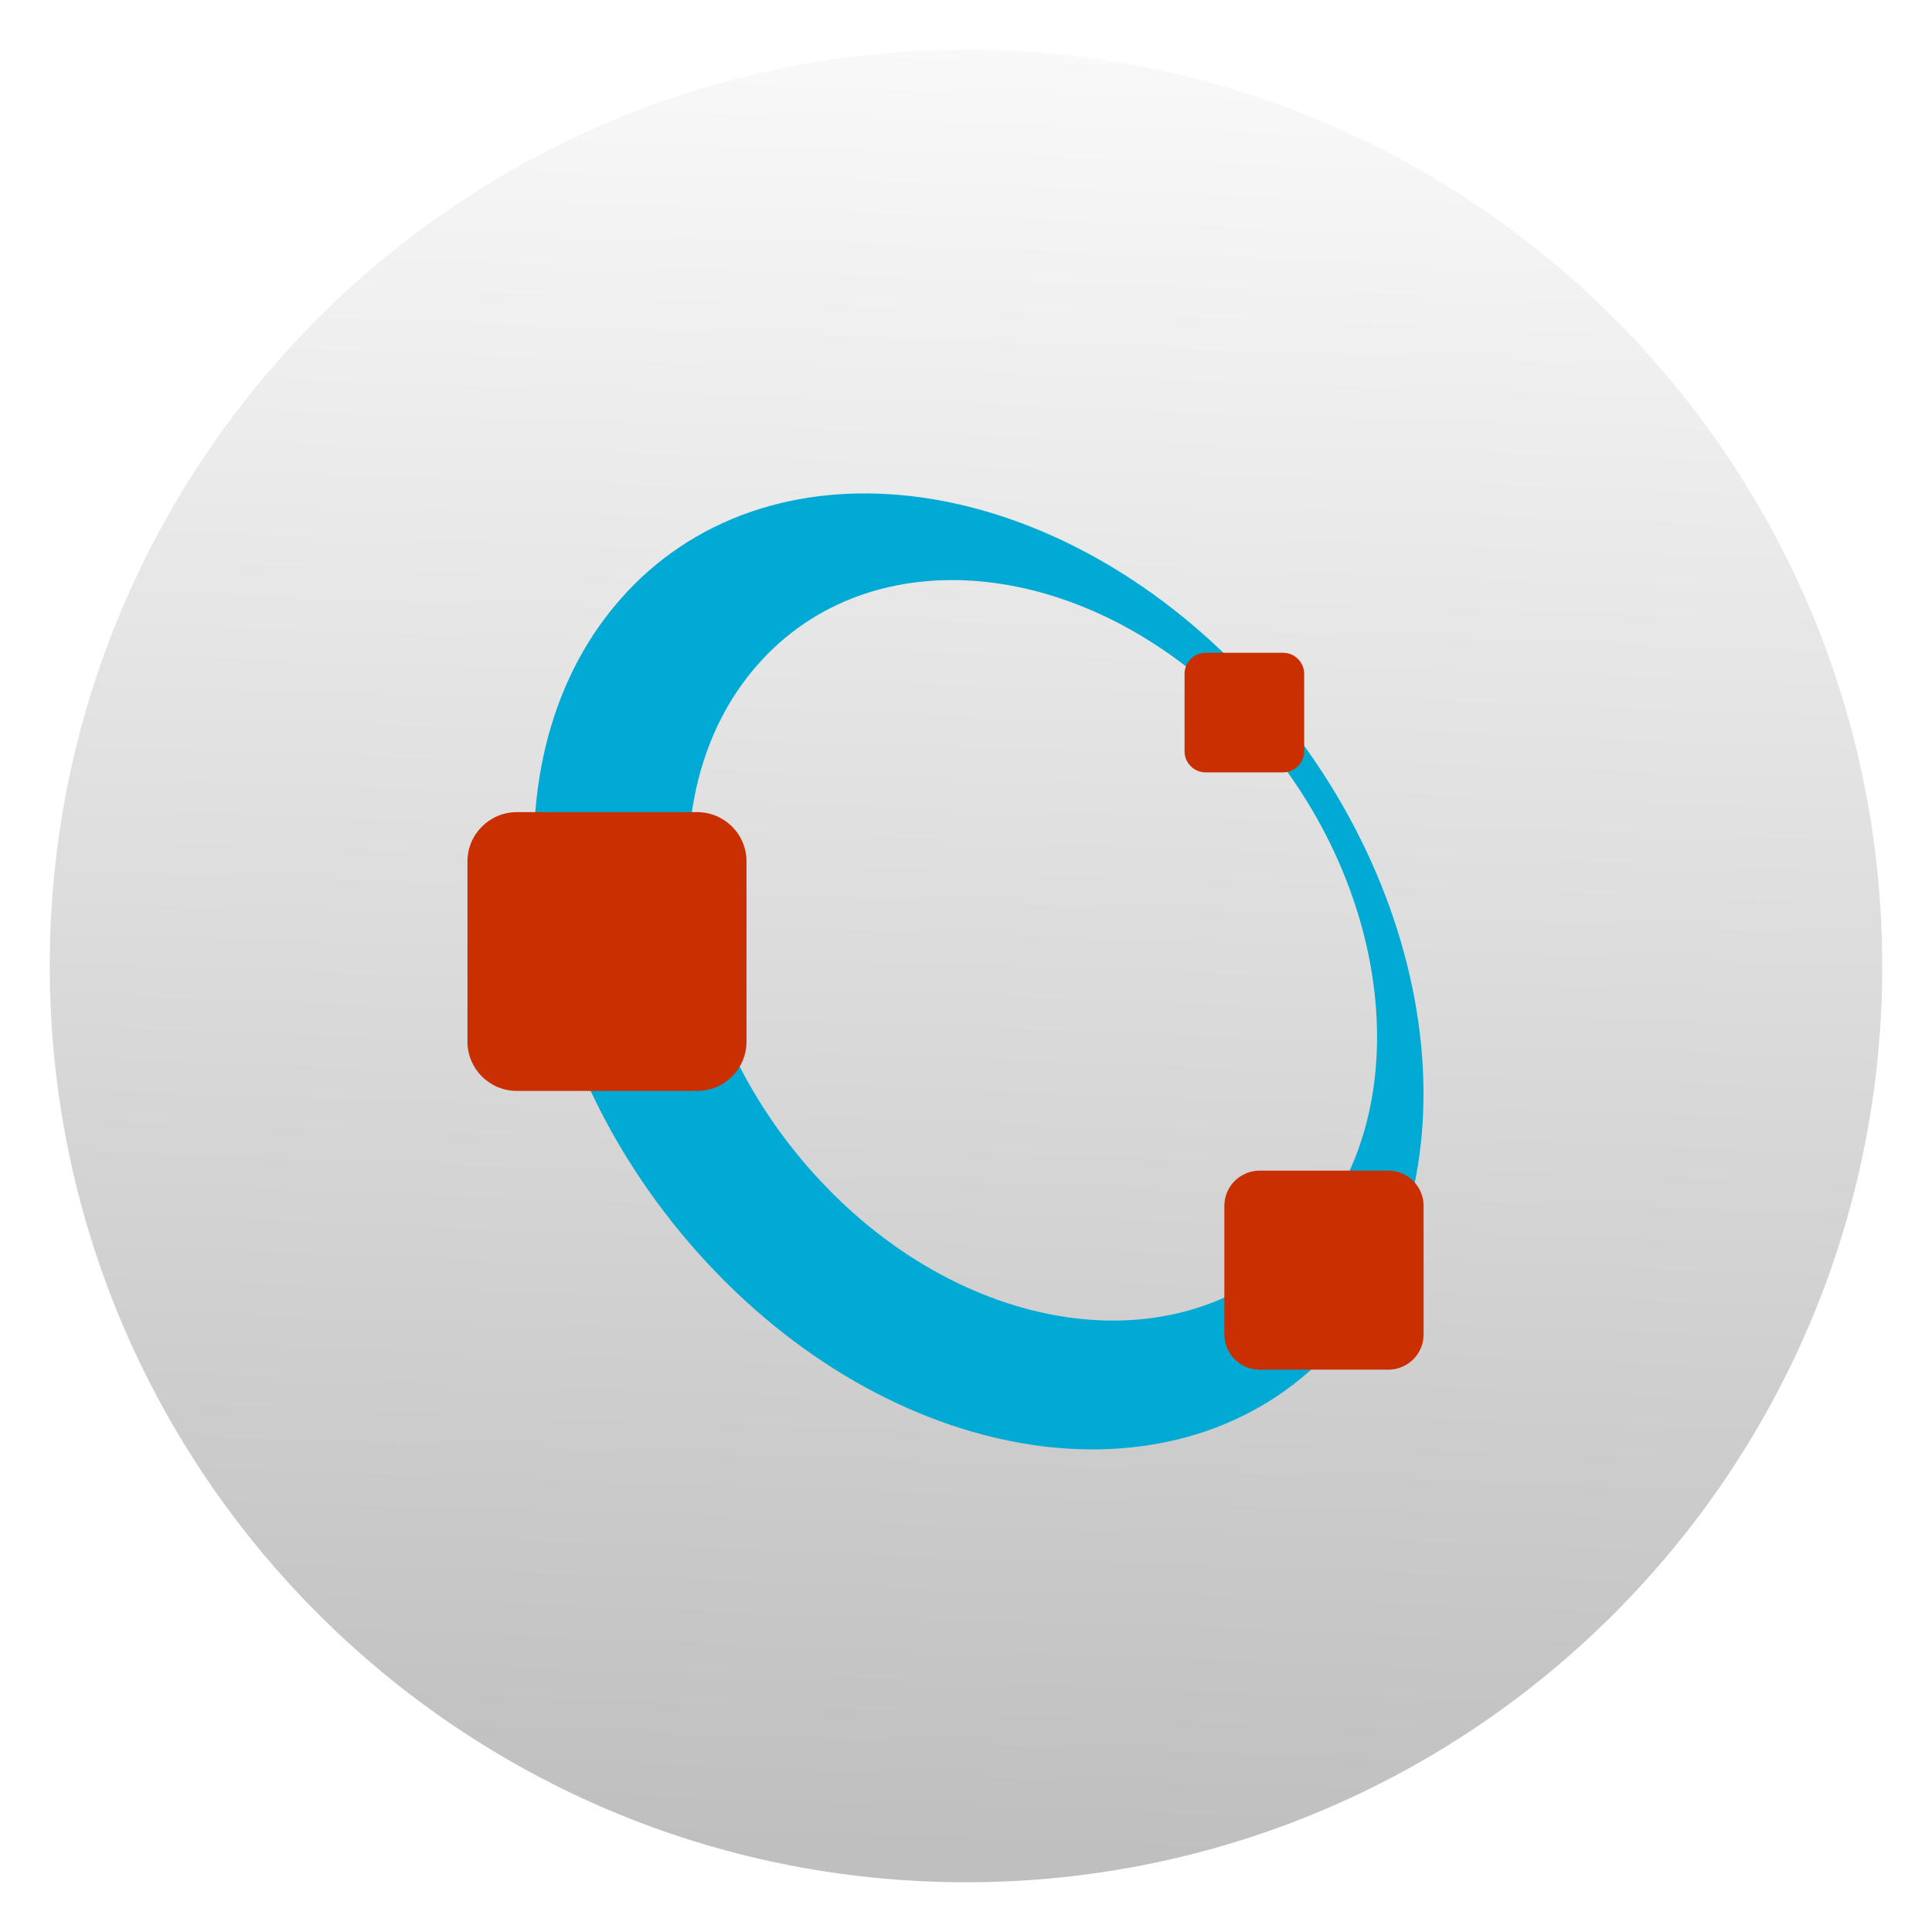
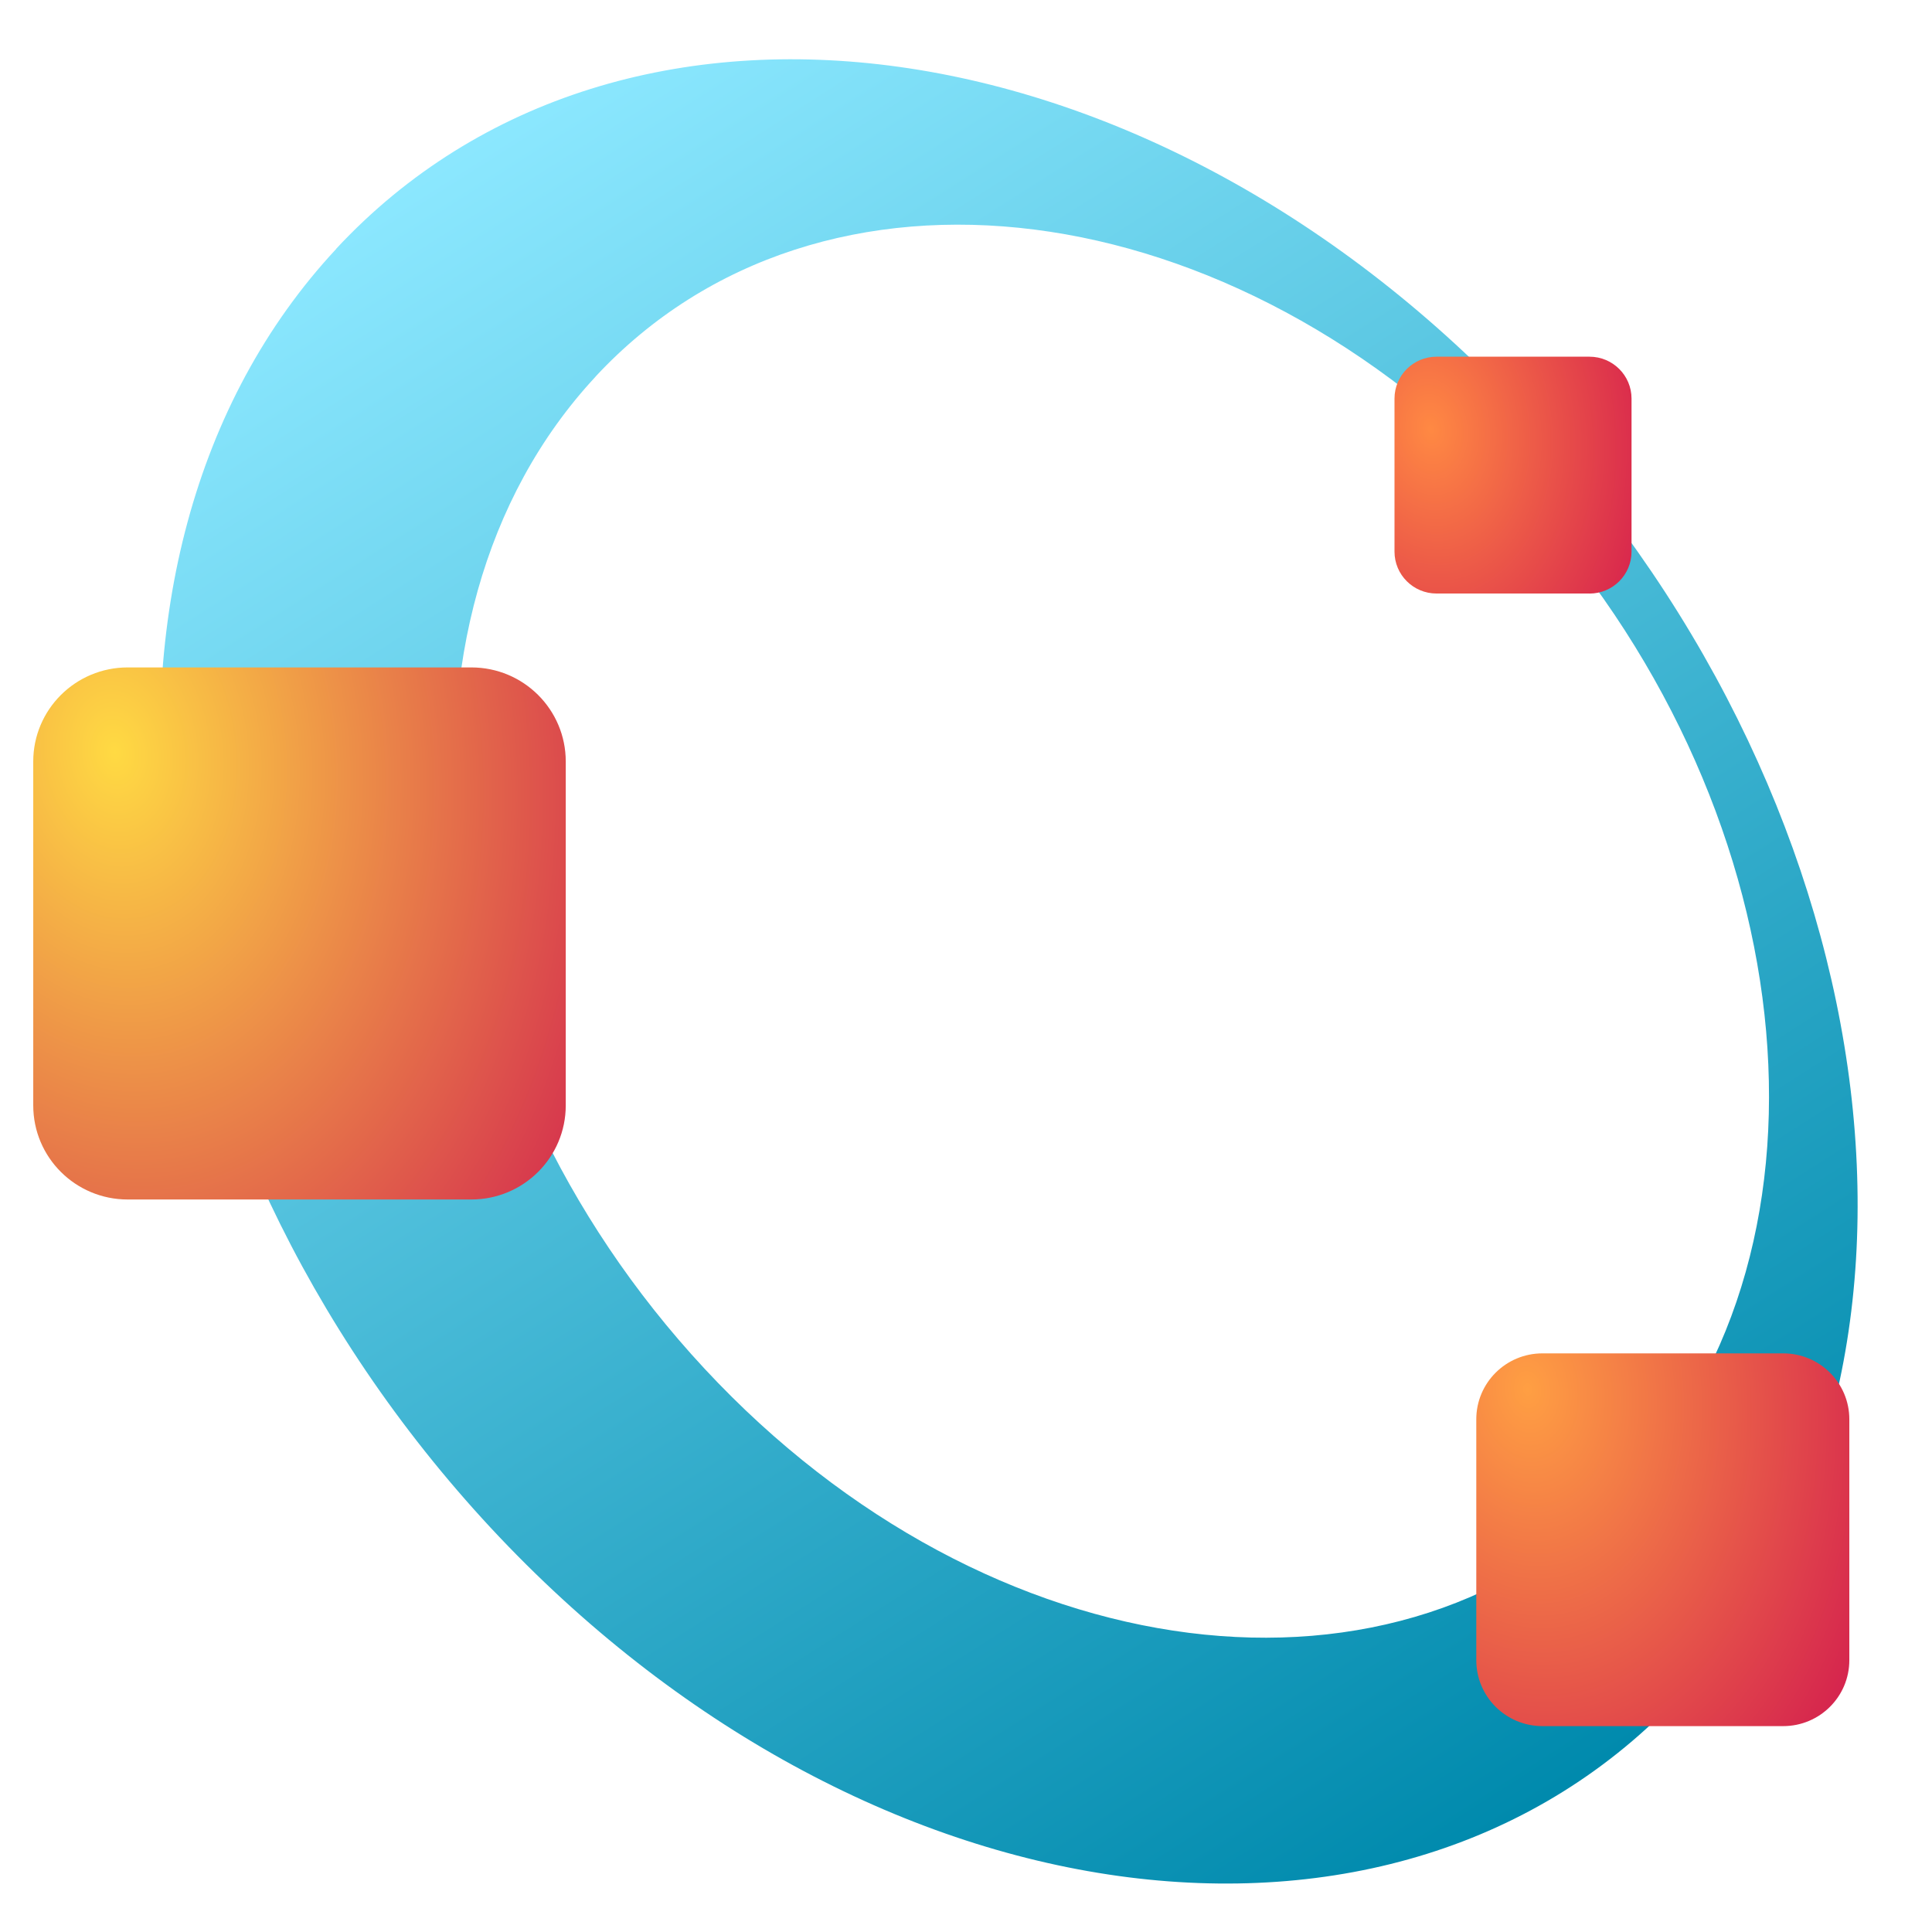
- <svg xmlns="http://www.w3.org/2000/svg" style="clip-rule:evenodd;fill-rule:evenodd;stroke-linejoin:round;stroke-miterlimit:2" version="1.1" viewBox="0 0 48 48">
-   <circle cx="24" cy="24" r="22.764" style="fill:url(#_Linear1)" />
-   <path d="m15.561 14.725c-3.727 3.999-2.822 11.455 2.011 16.655 4.836 5.197 11.776 6.164 15.499 2.162 3.723-3.998 2.823-11.459-2.014-16.651-4.837-5.2-11.776-6.166-15.499-2.165m3.378 1.663c2.927-3.147 8.305-2.463 12.017 1.527 3.711 3.989 4.35 9.774 1.419 12.916-2.922 3.148-8.309 2.463-12.016-1.523-3.712-3.989-4.346-9.77-1.423-12.916" style="fill-rule:nonzero;fill:#00aad4" />
-   <path d="m31.297 29.084h3.194c0.483 0 0.878 0.391 0.878 0.874v3.197c0 0.483-0.394 0.874-0.878 0.874h-3.194c-0.483 0-0.878-0.391-0.878-0.874v-3.197c0-0.483 0.394-0.874 0.878-0.874zm-13.98-1.98h-4.473c-0.681 0-1.23-0.549-1.23-1.225v-4.477c0-0.677 0.55-1.225 1.23-1.225h4.473c0.681 0 1.23 0.549 1.23 1.225v4.477c0 0.677-0.55 1.225-1.23 1.225zm14.559-7.914h-1.921c-0.29 0-0.525-0.236-0.525-0.526v-1.921c0-0.29 0.235-0.525 0.525-0.525h1.921c0.29 0 0.526 0.235 0.526 0.525v1.921c0 0.29-0.236 0.526-0.526 0.526z" style="fill-rule:nonzero;fill:#c92f00" />
-   <defs>
+ <svg xmlns="http://www.w3.org/2000/svg" xmlns:xlink="http://www.w3.org/1999/xlink" style="clip-rule:evenodd;fill-rule:evenodd;stroke-linejoin:round;stroke-miterlimit:2" version="1.1" viewBox="0 0 48 48" id="svg15">
+   <path d="M 8.358,6.179 C 1.246,13.81 2.973,28.038 12.195,37.961 21.424,47.878 34.667,49.724 41.772,42.087 48.876,34.457 47.159,20.22 37.929,10.312 28.698,0.389 15.457,-1.454 8.352,6.181 m 6.446,3.173 c 5.586,-6.005 15.848,-4.7 22.932,2.914 7.082,7.612 8.301,18.652 2.708,24.647 -5.576,6.007 -15.856,4.7 -22.93,-2.906 C 10.425,26.397 9.215,15.365 14.793,9.362" style="fill:url(#linearGradient832);fill-rule:nonzero;stroke-width:1.908;fill-opacity:1" id="path4" />
+   <path d="M 11.709,29.801 H 3.173 c -1.3,0 -2.347,-1.048 -2.347,-2.338 v -8.543 c 0,-1.292 1.05,-2.338 2.347,-2.338 h 8.536 c 1.3,0 2.347,1.048 2.347,2.338 v 8.543 c 0,1.292 -1.05,2.338 -2.347,2.338 z" style="fill:url(#radialGradient842);fill-opacity:1;fill-rule:nonzero;stroke-width:1.908" id="path6" />
+   <defs id="defs13">
+     <linearGradient id="linearGradient913">
+       <stop style="stop-color:#ff9f43;stop-opacity:1" offset="0" id="stop909" />
+       <stop style="stop-color:#c90051;stop-opacity:1" offset="1" id="stop911" />
+     </linearGradient>
+     <linearGradient id="linearGradient872">
+       <stop id="stop868" offset="0" style="stop-color:#ff8943;stop-opacity:1" />
+       <stop id="stop870" offset="1" style="stop-color:#c90051;stop-opacity:1" />
+     </linearGradient>
+     <linearGradient id="linearGradient838">
+       <stop style="stop-color:#ffda43;stop-opacity:1" offset="0" id="stop834" />
+       <stop style="stop-color:#c90051;stop-opacity:1" offset="1" id="stop836" />
+     </linearGradient>
+     <linearGradient id="linearGradient830">
+       <stop style="stop-color:#008aad;stop-opacity:1" offset="0" id="stop826" />
+       <stop style="stop-color:#8ce8ff;stop-opacity:1" offset="1" id="stop828" />
+     </linearGradient>
    <linearGradient id="_Linear1" x2="1" gradientTransform="matrix(.999785 -44.8655 44.8655 .999785 67.9818 47.004)" gradientUnits="userSpaceOnUse">
-       <stop style="stop-color:#bfbfbf" offset="0" />
-       <stop style="stop-color:#f9f9f9" offset="1" />
+       <stop style="stop-color:#bfbfbf" offset="0" id="stop8" />
+       <stop style="stop-color:#f9f9f9" offset="1" id="stop10" />
    </linearGradient>
+     <linearGradient xlink:href="#linearGradient830" id="linearGradient832" x1="36.118" y1="46.139" x2="9.695" y2="4.503" gradientUnits="userSpaceOnUse" />
+     <radialGradient xlink:href="#linearGradient838" id="radialGradient842" cx="5.809" cy="17.585" fx="5.809" fy="17.585" r="22.666" gradientTransform="matrix(0.1275304,1.027928,-0.7440744,0.09231399,15.19727,11.09297)" gradientUnits="userSpaceOnUse" />
+     <radialGradient xlink:href="#linearGradient872" id="radialGradient842-3" cx="7.666" cy="17.903" fx="7.666" fy="17.903" r="22.666" gradientTransform="matrix(0.05676658,0.4575532,-0.3312038,0.04109097,41.04303,6.418641)" gradientUnits="userSpaceOnUse" />
+     <radialGradient xlink:href="#linearGradient913" id="radialGradient842-3-1" cx="4.998" cy="17.722" fx="4.998" fy="17.722" r="22.666" gradientTransform="matrix(0.08934523,0.7201454,-0.5212834,0.0646733,46.74572,29.77853)" gradientUnits="userSpaceOnUse" />
  </defs>
+   <path d="m 39.49,14.746 h -3.799 c -0.578,0 -1.045,-0.466 -1.045,-1.041 V 9.903 c 0,-0.575 0.467,-1.041 1.045,-1.041 h 3.799 c 0.578,0 1.045,0.466 1.045,1.041 v 3.803 c 0,0.575 -0.467,1.041 -1.045,1.041 z" style="clip-rule:evenodd;fill:url(#radialGradient842-3);fill-opacity:1;fill-rule:nonzero;stroke-width:0.849;stroke-linejoin:round;stroke-miterlimit:2" id="path6-5" />
+   <path d="m 44.302,42.885 h -5.98 c -0.91,0 -1.644,-0.734 -1.644,-1.638 v -5.985 c 0,-0.905 0.735,-1.638 1.644,-1.638 h 5.98 c 0.91,0 1.644,0.734 1.644,1.638 v 5.985 c 0,0.905 -0.735,1.638 -1.644,1.638 z" style="clip-rule:evenodd;fill:url(#radialGradient842-3-1);fill-opacity:1;fill-rule:nonzero;stroke-width:1.337;stroke-linejoin:round;stroke-miterlimit:2" id="path6-5-0" />
</svg>
